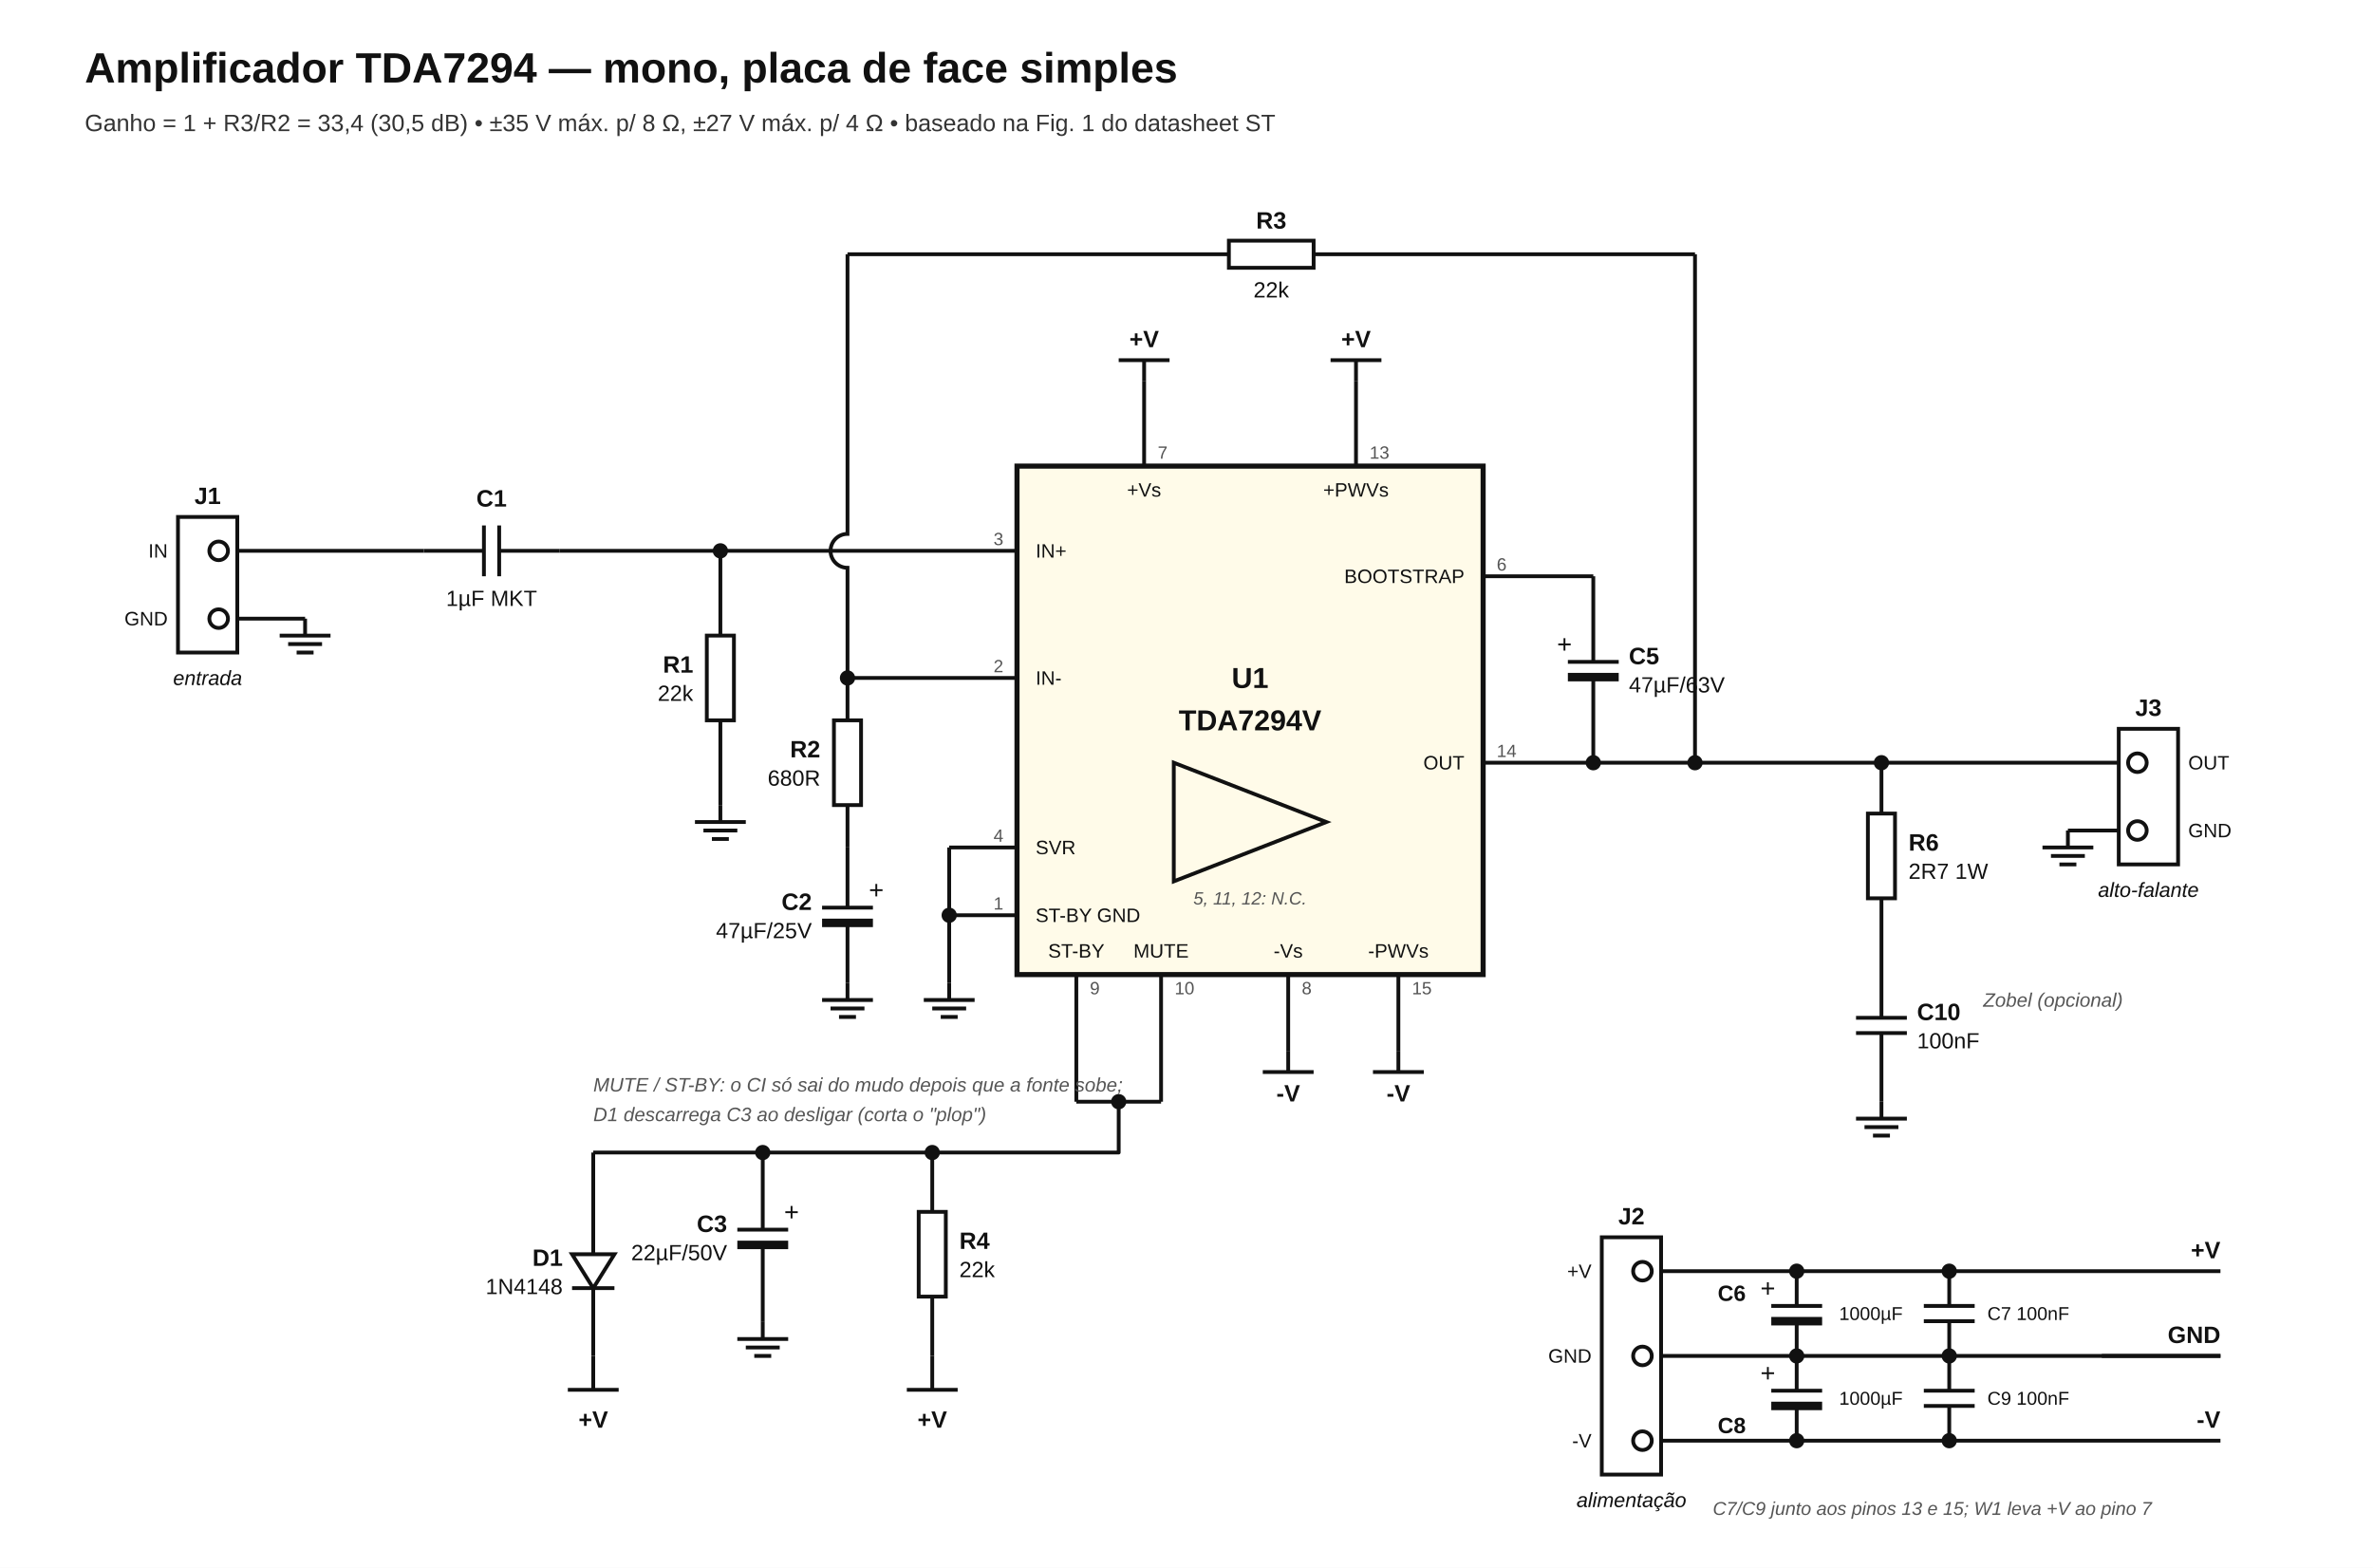
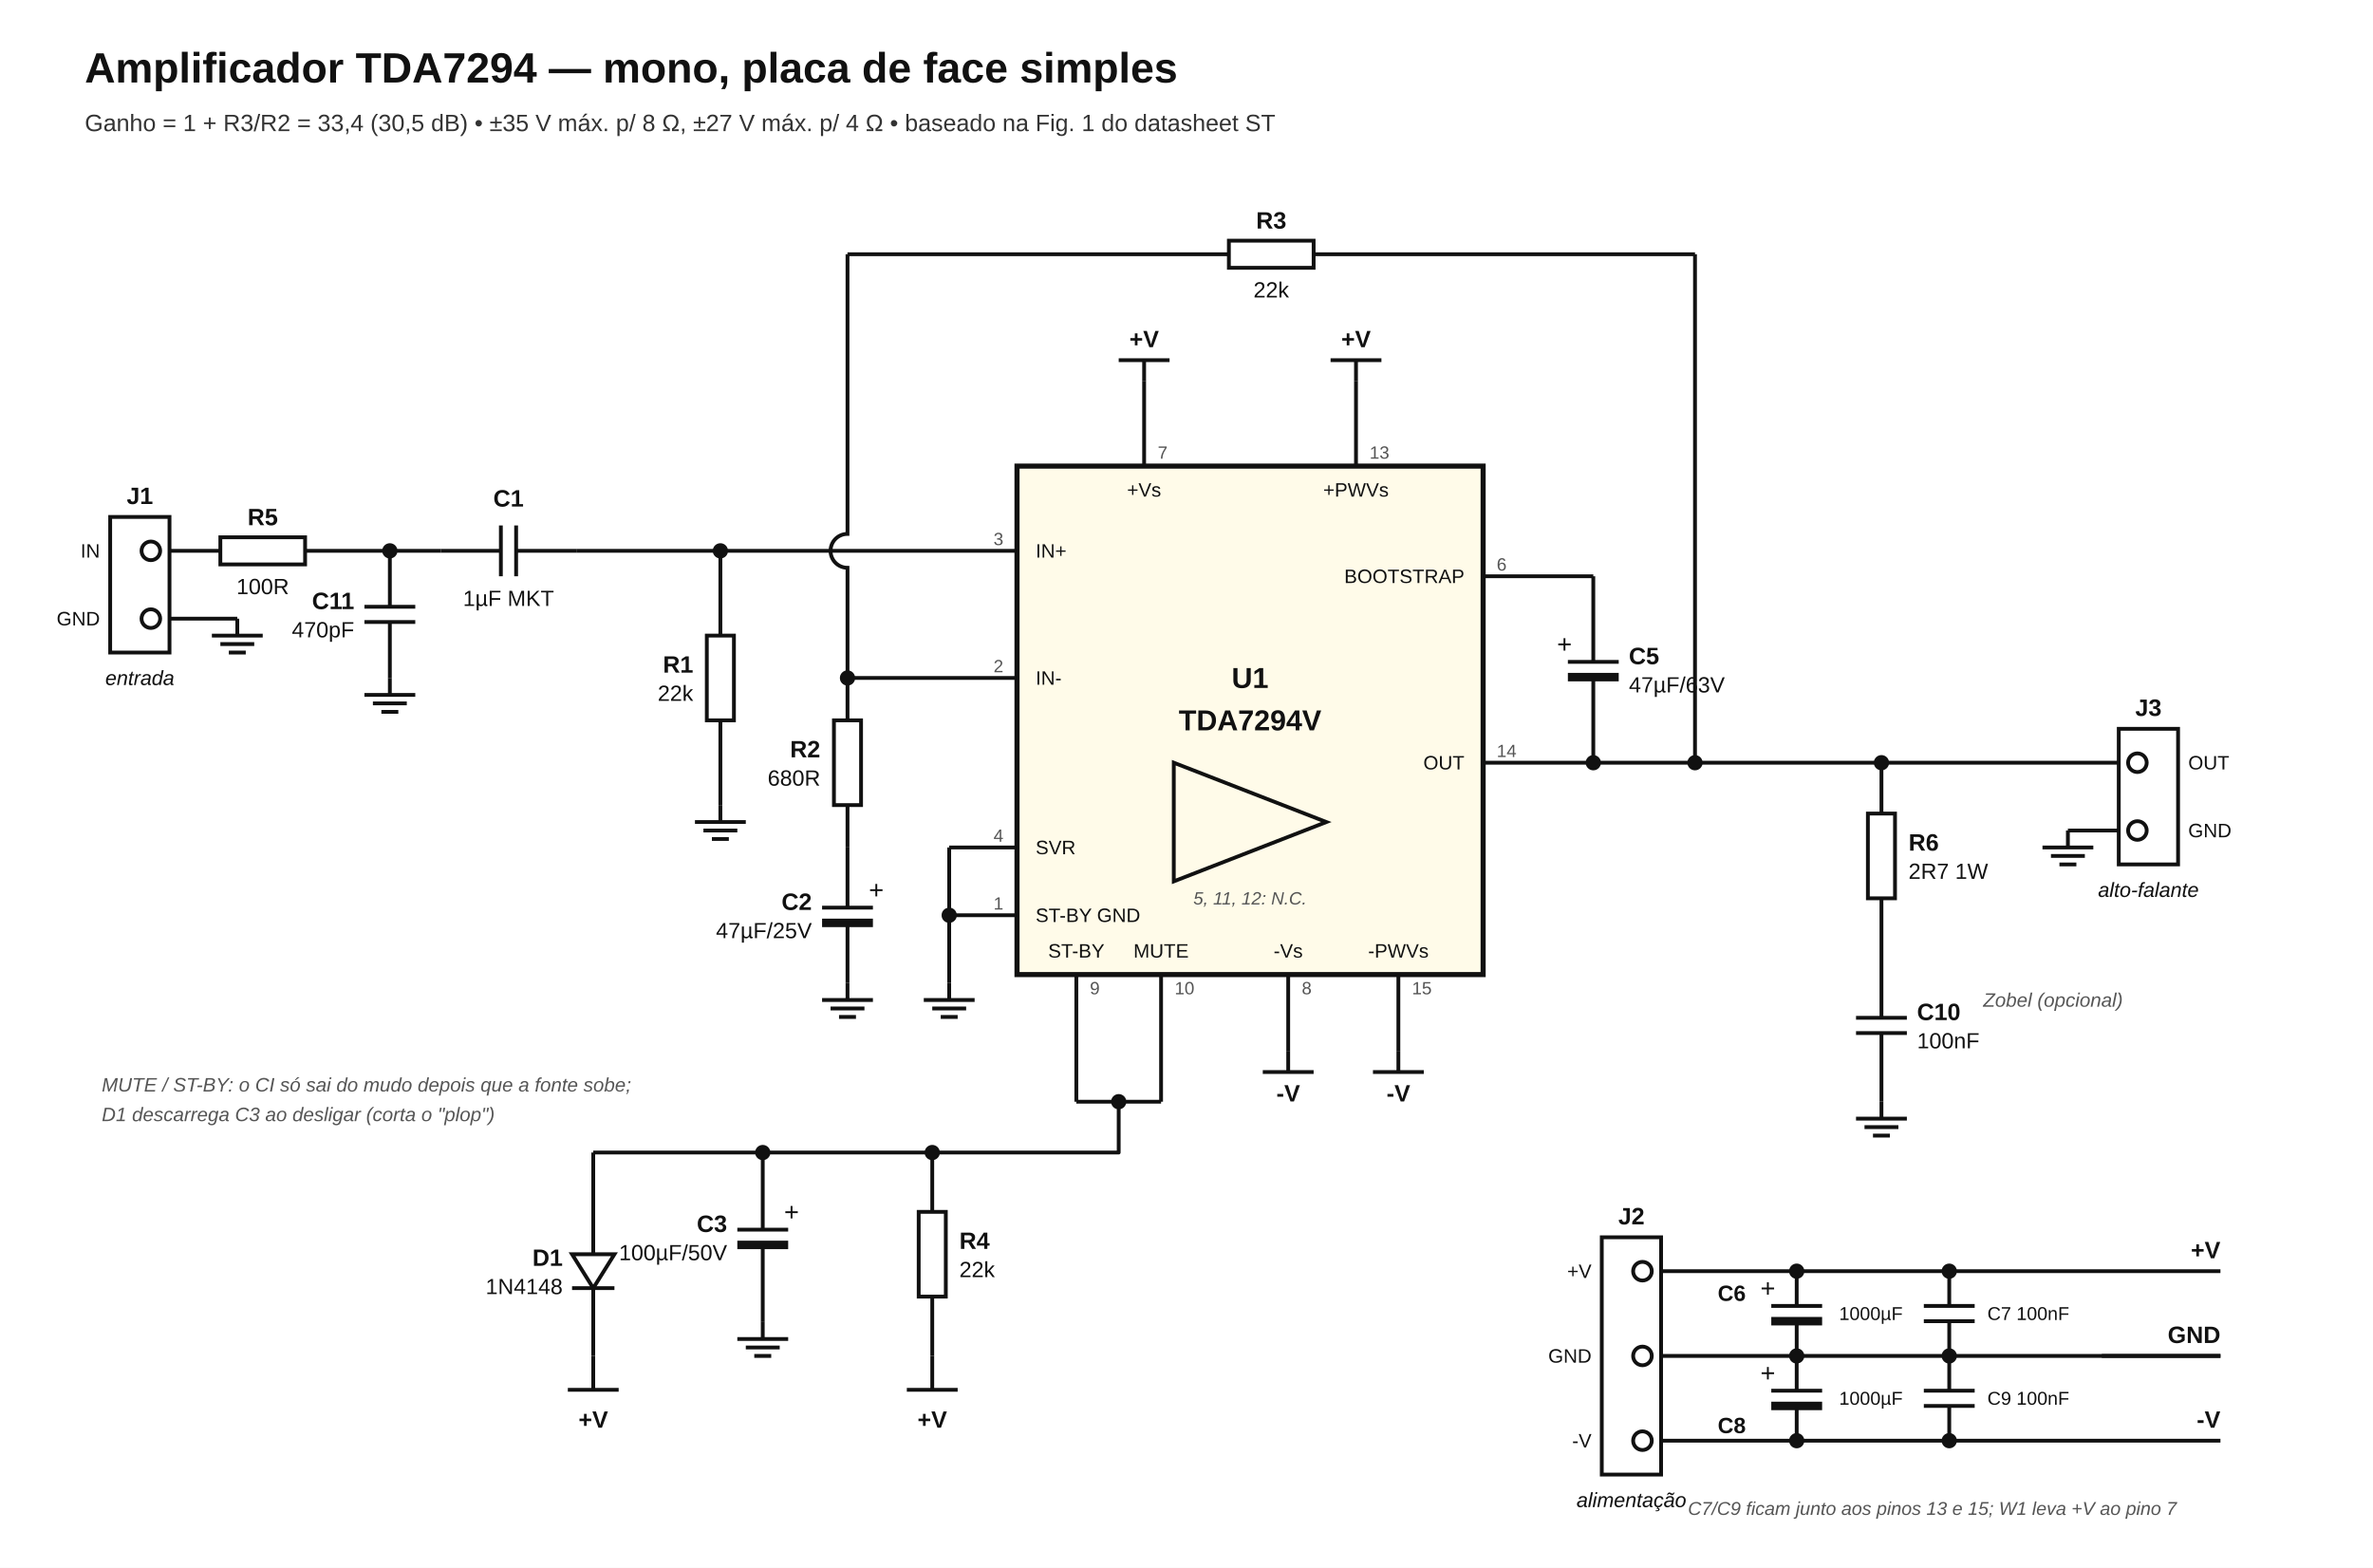
<svg xmlns="http://www.w3.org/2000/svg" width="1120" height="740" viewBox="0 0 280 185">
  <rect width="280" height="185" fill="#fff" />
  <rect x="120" y="55" width="55" height="60" fill="#fffbe9" stroke="#111" stroke-width="0.6" />
  <text x="147.5" y="80" font-family="Arial, Helvetica, sans-serif" font-size="3.4" text-anchor="middle" dominant-baseline="central" fill="#111" font-weight="bold">U1</text>
  <text x="147.5" y="85" font-family="Arial, Helvetica, sans-serif" font-size="3.4" text-anchor="middle" dominant-baseline="central" fill="#111" font-weight="bold">TDA7294V</text>
  <path d="M138.5,90 L138.5,104 L156.5,97 Z" fill="none" stroke="#111" stroke-width="0.45" />
  <text x="122.2" y="65" font-family="Arial, Helvetica, sans-serif" font-size="2.3" text-anchor="start" dominant-baseline="central" fill="#111">IN+</text>
  <text x="118.4" y="63.6" font-family="Arial, Helvetica, sans-serif" font-size="2.1" text-anchor="end" dominant-baseline="central" fill="#555">3</text>
  <text x="122.2" y="80" font-family="Arial, Helvetica, sans-serif" font-size="2.3" text-anchor="start" dominant-baseline="central" fill="#111">IN-</text>
  <text x="118.4" y="78.6" font-family="Arial, Helvetica, sans-serif" font-size="2.1" text-anchor="end" dominant-baseline="central" fill="#555">2</text>
  <text x="122.2" y="100" font-family="Arial, Helvetica, sans-serif" font-size="2.3" text-anchor="start" dominant-baseline="central" fill="#111">SVR</text>
  <text x="118.4" y="98.6" font-family="Arial, Helvetica, sans-serif" font-size="2.1" text-anchor="end" dominant-baseline="central" fill="#555">4</text>
  <text x="122.2" y="108" font-family="Arial, Helvetica, sans-serif" font-size="2.3" text-anchor="start" dominant-baseline="central" fill="#111">ST-BY GND</text>
  <text x="118.4" y="106.6" font-family="Arial, Helvetica, sans-serif" font-size="2.1" text-anchor="end" dominant-baseline="central" fill="#555">1</text>
  <text x="172.8" y="68" font-family="Arial, Helvetica, sans-serif" font-size="2.3" text-anchor="end" dominant-baseline="central" fill="#111">BOOTSTRAP</text>
  <text x="176.6" y="66.6" font-family="Arial, Helvetica, sans-serif" font-size="2.1" text-anchor="start" dominant-baseline="central" fill="#555">6</text>
  <text x="172.8" y="90" font-family="Arial, Helvetica, sans-serif" font-size="2.3" text-anchor="end" dominant-baseline="central" fill="#111">OUT</text>
  <text x="176.6" y="88.6" font-family="Arial, Helvetica, sans-serif" font-size="2.1" text-anchor="start" dominant-baseline="central" fill="#555">14</text>
  <text x="135" y="57.8" font-family="Arial, Helvetica, sans-serif" font-size="2.3" text-anchor="middle" dominant-baseline="central" fill="#111">+Vs</text>
  <text x="136.6" y="53.4" font-family="Arial, Helvetica, sans-serif" font-size="2.1" text-anchor="start" dominant-baseline="central" fill="#555">7</text>
  <text x="160" y="57.8" font-family="Arial, Helvetica, sans-serif" font-size="2.3" text-anchor="middle" dominant-baseline="central" fill="#111">+PWVs</text>
  <text x="161.6" y="53.4" font-family="Arial, Helvetica, sans-serif" font-size="2.1" text-anchor="start" dominant-baseline="central" fill="#555">13</text>
  <text x="127" y="112.2" font-family="Arial, Helvetica, sans-serif" font-size="2.3" text-anchor="middle" dominant-baseline="central" fill="#111">ST-BY</text>
  <text x="128.6" y="116.6" font-family="Arial, Helvetica, sans-serif" font-size="2.1" text-anchor="start" dominant-baseline="central" fill="#555">9</text>
  <text x="137" y="112.2" font-family="Arial, Helvetica, sans-serif" font-size="2.3" text-anchor="middle" dominant-baseline="central" fill="#111">MUTE</text>
  <text x="138.6" y="116.6" font-family="Arial, Helvetica, sans-serif" font-size="2.1" text-anchor="start" dominant-baseline="central" fill="#555">10</text>
  <text x="152" y="112.2" font-family="Arial, Helvetica, sans-serif" font-size="2.3" text-anchor="middle" dominant-baseline="central" fill="#111">-Vs</text>
  <text x="153.6" y="116.6" font-family="Arial, Helvetica, sans-serif" font-size="2.1" text-anchor="start" dominant-baseline="central" fill="#555">8</text>
  <text x="165" y="112.2" font-family="Arial, Helvetica, sans-serif" font-size="2.3" text-anchor="middle" dominant-baseline="central" fill="#111">-PWVs</text>
  <text x="166.6" y="116.6" font-family="Arial, Helvetica, sans-serif" font-size="2.1" text-anchor="start" dominant-baseline="central" fill="#555">15</text>
  <text x="147.5" y="106" font-family="Arial, Helvetica, sans-serif" font-size="2.1" text-anchor="middle" dominant-baseline="central" fill="#555" font-style="italic">5, 11, 12: N.C.</text>
  <path d="M135,55 L135,45" fill="none" stroke="#111" stroke-width="0.45" stroke-linejoin="round" />
  <path d="M135,45 L135,42.5" fill="none" stroke="#111" stroke-width="0.45" stroke-linejoin="round" />
  <path d="M132,42.5 L138,42.5" fill="none" stroke="#111" stroke-width="0.45" stroke-linejoin="round" />
  <text x="135" y="40" font-family="Arial, Helvetica, sans-serif" font-size="2.8" text-anchor="middle" dominant-baseline="central" fill="#111" font-weight="bold">+V</text>
  <path d="M160,55 L160,45" fill="none" stroke="#111" stroke-width="0.45" stroke-linejoin="round" />
  <path d="M160,45 L160,42.5" fill="none" stroke="#111" stroke-width="0.45" stroke-linejoin="round" />
  <path d="M157,42.5 L163,42.5" fill="none" stroke="#111" stroke-width="0.45" stroke-linejoin="round" />
  <text x="160" y="40" font-family="Arial, Helvetica, sans-serif" font-size="2.8" text-anchor="middle" dominant-baseline="central" fill="#111" font-weight="bold">+V</text>
  <path d="M152,115 L152,124" fill="none" stroke="#111" stroke-width="0.45" stroke-linejoin="round" />
  <path d="M152,124 L152,126.5" fill="none" stroke="#111" stroke-width="0.45" stroke-linejoin="round" />
  <path d="M149,126.5 L155,126.5" fill="none" stroke="#111" stroke-width="0.45" stroke-linejoin="round" />
  <text x="152" y="129" font-family="Arial, Helvetica, sans-serif" font-size="2.8" text-anchor="middle" dominant-baseline="central" fill="#111" font-weight="bold">-V</text>
  <path d="M165,115 L165,124" fill="none" stroke="#111" stroke-width="0.45" stroke-linejoin="round" />
  <path d="M165,124 L165,126.5" fill="none" stroke="#111" stroke-width="0.45" stroke-linejoin="round" />
  <path d="M162,126.5 L168,126.5" fill="none" stroke="#111" stroke-width="0.45" stroke-linejoin="round" />
  <text x="165" y="129" font-family="Arial, Helvetica, sans-serif" font-size="2.8" text-anchor="middle" dominant-baseline="central" fill="#111" font-weight="bold">-V</text>
-   <rect x="21" y="61" width="7" height="16" fill="#fff" stroke="#111" stroke-width="0.45" />
-   <circle cx="25.8" cy="65" r="1.1" fill="none" stroke="#111" stroke-width="0.45" />
-   <text x="19.8" y="65" font-family="Arial, Helvetica, sans-serif" font-size="2.3" text-anchor="end" dominant-baseline="central" fill="#111">IN</text>
-   <circle cx="25.8" cy="73" r="1.1" fill="none" stroke="#111" stroke-width="0.45" />
-   <text x="19.8" y="73" font-family="Arial, Helvetica, sans-serif" font-size="2.3" text-anchor="end" dominant-baseline="central" fill="#111">GND</text>
-   <text x="24.5" y="58.5" font-family="Arial, Helvetica, sans-serif" font-size="2.8" text-anchor="middle" dominant-baseline="central" fill="#111" font-weight="bold">J1</text>
-   <text x="24.5" y="80" font-family="Arial, Helvetica, sans-serif" font-size="2.4" text-anchor="middle" dominant-baseline="central" fill="#111" font-style="italic">entrada</text>
-   <path d="M28,65 L50,65" fill="none" stroke="#111" stroke-width="0.45" stroke-linejoin="round" />
-   <path d="M50,65 L57.1,65" fill="none" stroke="#111" stroke-width="0.45" stroke-linejoin="round" />
-   <path d="M58.9,65 L66,65" fill="none" stroke="#111" stroke-width="0.45" stroke-linejoin="round" />
-   <path d="M57.1,62 L57.1,68" fill="none" stroke="#111" stroke-width="0.45" stroke-linejoin="round" />
-   <path d="M58.9,62 L58.9,68" fill="none" stroke="#111" stroke-width="0.45" stroke-linejoin="round" />
-   <text x="58.0" y="58.8" font-family="Arial, Helvetica, sans-serif" font-size="2.8" text-anchor="middle" dominant-baseline="central" fill="#111" font-weight="bold">C1</text>
-   <text x="58.0" y="70.6" font-family="Arial, Helvetica, sans-serif" font-size="2.6" text-anchor="middle" dominant-baseline="central" fill="#111">1µF MKT</text>
-   <path d="M66,65 L120,65" fill="none" stroke="#111" stroke-width="0.45" stroke-linejoin="round" />
+   <rect x="13" y="61" width="7" height="16" fill="#fff" stroke="#111" stroke-width="0.45" />
+   <circle cx="17.8" cy="65" r="1.1" fill="none" stroke="#111" stroke-width="0.45" />
+   <text x="11.8" y="65" font-family="Arial, Helvetica, sans-serif" font-size="2.3" text-anchor="end" dominant-baseline="central" fill="#111">IN</text>
+   <circle cx="17.8" cy="73" r="1.1" fill="none" stroke="#111" stroke-width="0.45" />
+   <text x="11.8" y="73" font-family="Arial, Helvetica, sans-serif" font-size="2.3" text-anchor="end" dominant-baseline="central" fill="#111">GND</text>
+   <text x="16.5" y="58.5" font-family="Arial, Helvetica, sans-serif" font-size="2.8" text-anchor="middle" dominant-baseline="central" fill="#111" font-weight="bold">J1</text>
+   <text x="16.5" y="80" font-family="Arial, Helvetica, sans-serif" font-size="2.4" text-anchor="middle" dominant-baseline="central" fill="#111" font-style="italic">entrada</text>
+   <path d="M20,65 L26.0,65" fill="none" stroke="#111" stroke-width="0.45" stroke-linejoin="round" />
+   <path d="M36.0,65 L42,65" fill="none" stroke="#111" stroke-width="0.45" stroke-linejoin="round" />
+   <rect x="26.0" y="63.4" width="10" height="3.2" fill="#fff" stroke="#111" stroke-width="0.45" />
+   <text x="31.0" y="61" font-family="Arial, Helvetica, sans-serif" font-size="2.8" text-anchor="middle" dominant-baseline="central" fill="#111" font-weight="bold">R5</text>
+   <text x="31.0" y="69.2" font-family="Arial, Helvetica, sans-serif" font-size="2.6" text-anchor="middle" dominant-baseline="central" fill="#111">100R</text>
+   <circle cx="46" cy="65" r="0.9" fill="#111" />
+   <path d="M46,65 L46,71.6" fill="none" stroke="#111" stroke-width="0.45" stroke-linejoin="round" />
+   <path d="M46,73.4 L46,80" fill="none" stroke="#111" stroke-width="0.45" stroke-linejoin="round" />
+   <path d="M43,71.6 L49,71.6" fill="none" stroke="#111" stroke-width="0.45" stroke-linejoin="round" />
+   <path d="M43,73.4 L49,73.4" fill="none" stroke="#111" stroke-width="0.45" stroke-linejoin="round" />
+   <text x="41.8" y="70.9" font-family="Arial, Helvetica, sans-serif" font-size="2.8" text-anchor="end" dominant-baseline="central" fill="#111" font-weight="bold">C11</text>
+   <text x="41.8" y="74.3" font-family="Arial, Helvetica, sans-serif" font-size="2.6" text-anchor="end" dominant-baseline="central" fill="#111">470pF</text>
+   <path d="M46,80 L46,82" fill="none" stroke="#111" stroke-width="0.45" stroke-linejoin="round" />
+   <path d="M43,82 L49,82" fill="none" stroke="#111" stroke-width="0.45" stroke-linejoin="round" />
+   <path d="M44,83 L48,83" fill="none" stroke="#111" stroke-width="0.45" stroke-linejoin="round" />
+   <path d="M45,84 L47,84" fill="none" stroke="#111" stroke-width="0.45" stroke-linejoin="round" />
+   <path d="M42,65 L52,65" fill="none" stroke="#111" stroke-width="0.45" stroke-linejoin="round" />
+   <path d="M52,65 L59.1,65" fill="none" stroke="#111" stroke-width="0.45" stroke-linejoin="round" />
+   <path d="M60.9,65 L68,65" fill="none" stroke="#111" stroke-width="0.45" stroke-linejoin="round" />
+   <path d="M59.1,62 L59.1,68" fill="none" stroke="#111" stroke-width="0.45" stroke-linejoin="round" />
+   <path d="M60.9,62 L60.9,68" fill="none" stroke="#111" stroke-width="0.45" stroke-linejoin="round" />
+   <text x="60.0" y="58.8" font-family="Arial, Helvetica, sans-serif" font-size="2.8" text-anchor="middle" dominant-baseline="central" fill="#111" font-weight="bold">C1</text>
+   <text x="60.0" y="70.6" font-family="Arial, Helvetica, sans-serif" font-size="2.6" text-anchor="middle" dominant-baseline="central" fill="#111">1µF MKT</text>
+   <path d="M68,65 L120,65" fill="none" stroke="#111" stroke-width="0.45" stroke-linejoin="round" />
  <circle cx="85" cy="65" r="0.9" fill="#111" />
  <path d="M85,65 L85,75.0" fill="none" stroke="#111" stroke-width="0.45" stroke-linejoin="round" />
  <path d="M85,85.0 L85,95" fill="none" stroke="#111" stroke-width="0.45" stroke-linejoin="round" />
  <rect x="83.4" y="75.0" width="3.2" height="10" fill="#fff" stroke="#111" stroke-width="0.45" />
  <text x="81.8" y="78.4" font-family="Arial, Helvetica, sans-serif" font-size="2.8" text-anchor="end" dominant-baseline="central" fill="#111" font-weight="bold">R1</text>
  <text x="81.8" y="81.8" font-family="Arial, Helvetica, sans-serif" font-size="2.6" text-anchor="end" dominant-baseline="central" fill="#111">22k</text>
  <path d="M85,95 L85,97" fill="none" stroke="#111" stroke-width="0.45" stroke-linejoin="round" />
  <path d="M82,97 L88,97" fill="none" stroke="#111" stroke-width="0.45" stroke-linejoin="round" />
  <path d="M83,98 L87,98" fill="none" stroke="#111" stroke-width="0.45" stroke-linejoin="round" />
  <path d="M84,99 L86,99" fill="none" stroke="#111" stroke-width="0.45" stroke-linejoin="round" />
-   <path d="M28,73 L36,73" fill="none" stroke="#111" stroke-width="0.45" stroke-linejoin="round" />
-   <path d="M36,73 L36,75" fill="none" stroke="#111" stroke-width="0.45" stroke-linejoin="round" />
-   <path d="M33,75 L39,75" fill="none" stroke="#111" stroke-width="0.45" stroke-linejoin="round" />
-   <path d="M34,76 L38,76" fill="none" stroke="#111" stroke-width="0.45" stroke-linejoin="round" />
-   <path d="M35,77 L37,77" fill="none" stroke="#111" stroke-width="0.45" stroke-linejoin="round" />
+   <path d="M20,73 L28,73" fill="none" stroke="#111" stroke-width="0.45" stroke-linejoin="round" />
+   <path d="M28,73 L28,75" fill="none" stroke="#111" stroke-width="0.45" stroke-linejoin="round" />
+   <path d="M25,75 L31,75" fill="none" stroke="#111" stroke-width="0.45" stroke-linejoin="round" />
+   <path d="M26,76 L30,76" fill="none" stroke="#111" stroke-width="0.45" stroke-linejoin="round" />
+   <path d="M27,77 L29,77" fill="none" stroke="#111" stroke-width="0.45" stroke-linejoin="round" />
  <path d="M120,80 L100,80" fill="none" stroke="#111" stroke-width="0.45" stroke-linejoin="round" />
  <circle cx="100" cy="80" r="0.9" fill="#111" />
  <path d="M100,80 L100,85.0" fill="none" stroke="#111" stroke-width="0.45" stroke-linejoin="round" />
  <path d="M100,95.0 L100,100" fill="none" stroke="#111" stroke-width="0.45" stroke-linejoin="round" />
  <rect x="98.4" y="85.0" width="3.2" height="10" fill="#fff" stroke="#111" stroke-width="0.45" />
  <text x="96.8" y="88.4" font-family="Arial, Helvetica, sans-serif" font-size="2.8" text-anchor="end" dominant-baseline="central" fill="#111" font-weight="bold">R2</text>
  <text x="96.8" y="91.8" font-family="Arial, Helvetica, sans-serif" font-size="2.6" text-anchor="end" dominant-baseline="central" fill="#111">680R</text>
  <path d="M100,100 L100,107.1" fill="none" stroke="#111" stroke-width="0.45" stroke-linejoin="round" />
  <path d="M100,108.9 L100,116" fill="none" stroke="#111" stroke-width="0.45" stroke-linejoin="round" />
  <path d="M97,107.1 L103,107.1" fill="none" stroke="#111" stroke-width="0.45" stroke-linejoin="round" />
  <rect x="97" y="108.4" width="6" height="1" fill="#111" />
  <text x="103.4" y="105.0" font-family="Arial, Helvetica, sans-serif" font-size="3" text-anchor="middle" dominant-baseline="central" fill="#111">+</text>
  <text x="95.8" y="106.4" font-family="Arial, Helvetica, sans-serif" font-size="2.8" text-anchor="end" dominant-baseline="central" fill="#111" font-weight="bold">C2</text>
  <text x="95.8" y="109.8" font-family="Arial, Helvetica, sans-serif" font-size="2.6" text-anchor="end" dominant-baseline="central" fill="#111">47µF/25V</text>
  <path d="M100,116 L100,118" fill="none" stroke="#111" stroke-width="0.45" stroke-linejoin="round" />
  <path d="M97,118 L103,118" fill="none" stroke="#111" stroke-width="0.45" stroke-linejoin="round" />
  <path d="M98,119 L102,119" fill="none" stroke="#111" stroke-width="0.45" stroke-linejoin="round" />
  <path d="M99,120 L101,120" fill="none" stroke="#111" stroke-width="0.45" stroke-linejoin="round" />
  <path d="M100,80 L100,67 A2,2 0 0 1 100,63 L100,30" fill="none" stroke="#111" stroke-width="0.45" />
  <path d="M100,30 L145.0,30" fill="none" stroke="#111" stroke-width="0.45" stroke-linejoin="round" />
  <path d="M155.0,30 L200,30" fill="none" stroke="#111" stroke-width="0.45" stroke-linejoin="round" />
  <rect x="145.0" y="28.4" width="10" height="3.2" fill="#fff" stroke="#111" stroke-width="0.45" />
  <text x="150.0" y="26" font-family="Arial, Helvetica, sans-serif" font-size="2.8" text-anchor="middle" dominant-baseline="central" fill="#111" font-weight="bold">R3</text>
  <text x="150.0" y="34.2" font-family="Arial, Helvetica, sans-serif" font-size="2.6" text-anchor="middle" dominant-baseline="central" fill="#111">22k</text>
  <path d="M200,30 L200,90" fill="none" stroke="#111" stroke-width="0.45" stroke-linejoin="round" />
  <path d="M120,100 L112,100" fill="none" stroke="#111" stroke-width="0.45" stroke-linejoin="round" />
  <path d="M120,108 L112,108" fill="none" stroke="#111" stroke-width="0.45" stroke-linejoin="round" />
  <path d="M112,100 L112,116" fill="none" stroke="#111" stroke-width="0.45" stroke-linejoin="round" />
  <circle cx="112" cy="108" r="0.9" fill="#111" />
  <path d="M112,116 L112,118" fill="none" stroke="#111" stroke-width="0.45" stroke-linejoin="round" />
  <path d="M109,118 L115,118" fill="none" stroke="#111" stroke-width="0.45" stroke-linejoin="round" />
  <path d="M110,119 L114,119" fill="none" stroke="#111" stroke-width="0.45" stroke-linejoin="round" />
  <path d="M111,120 L113,120" fill="none" stroke="#111" stroke-width="0.45" stroke-linejoin="round" />
  <path d="M175,68 L188,68" fill="none" stroke="#111" stroke-width="0.45" stroke-linejoin="round" />
  <path d="M188,68 L188,78.1" fill="none" stroke="#111" stroke-width="0.45" stroke-linejoin="round" />
  <path d="M188,79.9 L188,90" fill="none" stroke="#111" stroke-width="0.45" stroke-linejoin="round" />
  <path d="M185,78.1 L191,78.1" fill="none" stroke="#111" stroke-width="0.45" stroke-linejoin="round" />
  <rect x="185" y="79.4" width="6" height="1" fill="#111" />
  <text x="184.6" y="76.0" font-family="Arial, Helvetica, sans-serif" font-size="3" text-anchor="middle" dominant-baseline="central" fill="#111">+</text>
  <text x="192.2" y="77.4" font-family="Arial, Helvetica, sans-serif" font-size="2.8" text-anchor="start" dominant-baseline="central" fill="#111" font-weight="bold">C5</text>
  <text x="192.2" y="80.8" font-family="Arial, Helvetica, sans-serif" font-size="2.6" text-anchor="start" dominant-baseline="central" fill="#111">47µF/63V</text>
  <path d="M175,90 L250,90" fill="none" stroke="#111" stroke-width="0.45" stroke-linejoin="round" />
  <circle cx="188" cy="90" r="0.9" fill="#111" />
  <circle cx="200" cy="90" r="0.9" fill="#111" />
  <circle cx="222" cy="90" r="0.9" fill="#111" />
  <path d="M222,90 L222,96.0" fill="none" stroke="#111" stroke-width="0.45" stroke-linejoin="round" />
  <path d="M222,106.0 L222,112" fill="none" stroke="#111" stroke-width="0.45" stroke-linejoin="round" />
  <rect x="220.4" y="96.0" width="3.2" height="10" fill="#fff" stroke="#111" stroke-width="0.45" />
  <text x="225.2" y="99.4" font-family="Arial, Helvetica, sans-serif" font-size="2.8" text-anchor="start" dominant-baseline="central" fill="#111" font-weight="bold">R6</text>
  <text x="225.2" y="102.8" font-family="Arial, Helvetica, sans-serif" font-size="2.6" text-anchor="start" dominant-baseline="central" fill="#111">2R7 1W</text>
  <path d="M222,112 L222,120.1" fill="none" stroke="#111" stroke-width="0.45" stroke-linejoin="round" />
  <path d="M222,121.9 L222,130" fill="none" stroke="#111" stroke-width="0.45" stroke-linejoin="round" />
  <path d="M219,120.1 L225,120.1" fill="none" stroke="#111" stroke-width="0.45" stroke-linejoin="round" />
  <path d="M219,121.9 L225,121.9" fill="none" stroke="#111" stroke-width="0.45" stroke-linejoin="round" />
  <text x="226.2" y="119.4" font-family="Arial, Helvetica, sans-serif" font-size="2.8" text-anchor="start" dominant-baseline="central" fill="#111" font-weight="bold">C10</text>
  <text x="226.2" y="122.8" font-family="Arial, Helvetica, sans-serif" font-size="2.6" text-anchor="start" dominant-baseline="central" fill="#111">100nF</text>
  <path d="M222,130 L222,132" fill="none" stroke="#111" stroke-width="0.45" stroke-linejoin="round" />
  <path d="M219,132 L225,132" fill="none" stroke="#111" stroke-width="0.45" stroke-linejoin="round" />
  <path d="M220,133 L224,133" fill="none" stroke="#111" stroke-width="0.45" stroke-linejoin="round" />
  <path d="M221,134 L223,134" fill="none" stroke="#111" stroke-width="0.45" stroke-linejoin="round" />
  <text x="234" y="118" font-family="Arial, Helvetica, sans-serif" font-size="2.3" text-anchor="start" dominant-baseline="central" fill="#555" font-style="italic">Zobel (opcional)</text>
  <rect x="250" y="86" width="7" height="16" fill="#fff" stroke="#111" stroke-width="0.45" />
  <circle cx="252.2" cy="90" r="1.1" fill="none" stroke="#111" stroke-width="0.45" />
  <text x="258.2" y="90" font-family="Arial, Helvetica, sans-serif" font-size="2.3" text-anchor="start" dominant-baseline="central" fill="#111">OUT</text>
  <circle cx="252.2" cy="98" r="1.1" fill="none" stroke="#111" stroke-width="0.45" />
  <text x="258.2" y="98" font-family="Arial, Helvetica, sans-serif" font-size="2.3" text-anchor="start" dominant-baseline="central" fill="#111">GND</text>
  <text x="253.5" y="83.5" font-family="Arial, Helvetica, sans-serif" font-size="2.8" text-anchor="middle" dominant-baseline="central" fill="#111" font-weight="bold">J3</text>
  <text x="253.5" y="105" font-family="Arial, Helvetica, sans-serif" font-size="2.4" text-anchor="middle" dominant-baseline="central" fill="#111" font-style="italic">alto-falante</text>
  <path d="M250,98 L244,98" fill="none" stroke="#111" stroke-width="0.45" stroke-linejoin="round" />
  <path d="M244,98 L244,100" fill="none" stroke="#111" stroke-width="0.45" stroke-linejoin="round" />
  <path d="M241,100 L247,100" fill="none" stroke="#111" stroke-width="0.45" stroke-linejoin="round" />
  <path d="M242,101 L246,101" fill="none" stroke="#111" stroke-width="0.45" stroke-linejoin="round" />
  <path d="M243,102 L245,102" fill="none" stroke="#111" stroke-width="0.45" stroke-linejoin="round" />
  <path d="M127,115 L127,130" fill="none" stroke="#111" stroke-width="0.45" stroke-linejoin="round" />
  <path d="M137,115 L137,130" fill="none" stroke="#111" stroke-width="0.45" stroke-linejoin="round" />
  <path d="M127,130 L137,130" fill="none" stroke="#111" stroke-width="0.45" stroke-linejoin="round" />
  <circle cx="132" cy="130" r="0.9" fill="#111" />
  <path d="M132,130 L132,136 L70,136" fill="none" stroke="#111" stroke-width="0.45" stroke-linejoin="round" />
  <circle cx="110" cy="136" r="0.9" fill="#111" />
  <circle cx="90" cy="136" r="0.9" fill="#111" />
  <path d="M110,136 L110,143.0" fill="none" stroke="#111" stroke-width="0.45" stroke-linejoin="round" />
  <path d="M110,153.0 L110,160" fill="none" stroke="#111" stroke-width="0.45" stroke-linejoin="round" />
  <rect x="108.4" y="143.0" width="3.2" height="10" fill="#fff" stroke="#111" stroke-width="0.45" />
  <text x="113.2" y="146.4" font-family="Arial, Helvetica, sans-serif" font-size="2.8" text-anchor="start" dominant-baseline="central" fill="#111" font-weight="bold">R4</text>
  <text x="113.2" y="149.8" font-family="Arial, Helvetica, sans-serif" font-size="2.6" text-anchor="start" dominant-baseline="central" fill="#111">22k</text>
  <path d="M110,160 L110,164" fill="none" stroke="#111" stroke-width="0.45" stroke-linejoin="round" />
  <text x="110" y="167.5" font-family="Arial, Helvetica, sans-serif" font-size="2.8" text-anchor="middle" dominant-baseline="central" fill="#111" font-weight="bold">+V</text>
  <path d="M107,164 L113,164" fill="none" stroke="#111" stroke-width="0.45" stroke-linejoin="round" />
  <path d="M90,136 L90,145.1" fill="none" stroke="#111" stroke-width="0.45" stroke-linejoin="round" />
  <path d="M90,146.9 L90,156" fill="none" stroke="#111" stroke-width="0.45" stroke-linejoin="round" />
  <path d="M87,145.1 L93,145.1" fill="none" stroke="#111" stroke-width="0.45" stroke-linejoin="round" />
  <rect x="87" y="146.4" width="6" height="1" fill="#111" />
  <text x="93.4" y="143.0" font-family="Arial, Helvetica, sans-serif" font-size="3" text-anchor="middle" dominant-baseline="central" fill="#111">+</text>
  <text x="85.8" y="144.4" font-family="Arial, Helvetica, sans-serif" font-size="2.8" text-anchor="end" dominant-baseline="central" fill="#111" font-weight="bold">C3</text>
-   <text x="85.8" y="147.8" font-family="Arial, Helvetica, sans-serif" font-size="2.6" text-anchor="end" dominant-baseline="central" fill="#111">22µF/50V</text>
+   <text x="85.8" y="147.8" font-family="Arial, Helvetica, sans-serif" font-size="2.6" text-anchor="end" dominant-baseline="central" fill="#111">100µF/50V</text>
  <path d="M90,156 L90,158" fill="none" stroke="#111" stroke-width="0.45" stroke-linejoin="round" />
  <path d="M87,158 L93,158" fill="none" stroke="#111" stroke-width="0.45" stroke-linejoin="round" />
  <path d="M88,159 L92,159" fill="none" stroke="#111" stroke-width="0.45" stroke-linejoin="round" />
  <path d="M89,160 L91,160" fill="none" stroke="#111" stroke-width="0.45" stroke-linejoin="round" />
  <path d="M70,140 L70,148.0" fill="none" stroke="#111" stroke-width="0.45" stroke-linejoin="round" />
  <path d="M70,152.0 L70,160" fill="none" stroke="#111" stroke-width="0.45" stroke-linejoin="round" />
  <path d="M67.5,148.0 L72.5,148.0 L70,152.0 Z" fill="#fff" stroke="#111" stroke-width="0.45" />
  <path d="M67.5,152.0 L72.5,152.0" fill="none" stroke="#111" stroke-width="0.45" stroke-linejoin="round" />
  <text x="66.4" y="148.4" font-family="Arial, Helvetica, sans-serif" font-size="2.8" text-anchor="end" dominant-baseline="central" fill="#111" font-weight="bold">D1</text>
  <text x="66.4" y="151.8" font-family="Arial, Helvetica, sans-serif" font-size="2.6" text-anchor="end" dominant-baseline="central" fill="#111">1N4148</text>
  <path d="M70,136 L70,140" fill="none" stroke="#111" stroke-width="0.45" stroke-linejoin="round" />
  <path d="M70,160 L70,164" fill="none" stroke="#111" stroke-width="0.45" stroke-linejoin="round" />
  <path d="M67,164 L73,164" fill="none" stroke="#111" stroke-width="0.45" stroke-linejoin="round" />
  <text x="70" y="167.5" font-family="Arial, Helvetica, sans-serif" font-size="2.8" text-anchor="middle" dominant-baseline="central" fill="#111" font-weight="bold">+V</text>
-   <text x="70" y="128" font-family="Arial, Helvetica, sans-serif" font-size="2.3" text-anchor="start" dominant-baseline="central" fill="#555" font-style="italic">MUTE / ST-BY: o CI só sai do mudo depois que a fonte sobe;</text>
-   <text x="70" y="131.5" font-family="Arial, Helvetica, sans-serif" font-size="2.3" text-anchor="start" dominant-baseline="central" fill="#555" font-style="italic">D1 descarrega C3 ao desligar (corta o "plop")</text>
+   <text x="12" y="128" font-family="Arial, Helvetica, sans-serif" font-size="2.3" text-anchor="start" dominant-baseline="central" fill="#555" font-style="italic">MUTE / ST-BY: o CI só sai do mudo depois que a fonte sobe;</text>
+   <text x="12" y="131.5" font-family="Arial, Helvetica, sans-serif" font-size="2.3" text-anchor="start" dominant-baseline="central" fill="#555" font-style="italic">D1 descarrega C3 ao desligar (corta o "plop")</text>
  <rect x="189" y="146" width="7" height="28" fill="#fff" stroke="#111" stroke-width="0.45" />
  <circle cx="193.8" cy="150" r="1.1" fill="none" stroke="#111" stroke-width="0.45" />
  <text x="187.8" y="150" font-family="Arial, Helvetica, sans-serif" font-size="2.3" text-anchor="end" dominant-baseline="central" fill="#111">+V</text>
  <circle cx="193.8" cy="160" r="1.1" fill="none" stroke="#111" stroke-width="0.45" />
  <text x="187.8" y="160" font-family="Arial, Helvetica, sans-serif" font-size="2.3" text-anchor="end" dominant-baseline="central" fill="#111">GND</text>
  <circle cx="193.8" cy="170" r="1.1" fill="none" stroke="#111" stroke-width="0.45" />
  <text x="187.8" y="170" font-family="Arial, Helvetica, sans-serif" font-size="2.3" text-anchor="end" dominant-baseline="central" fill="#111">-V</text>
  <text x="192.5" y="143.5" font-family="Arial, Helvetica, sans-serif" font-size="2.8" text-anchor="middle" dominant-baseline="central" fill="#111" font-weight="bold">J2</text>
  <text x="192.5" y="177" font-family="Arial, Helvetica, sans-serif" font-size="2.4" text-anchor="middle" dominant-baseline="central" fill="#111" font-style="italic">alimentação</text>
  <path d="M196,150 L262,150" fill="none" stroke="#111" stroke-width="0.45" stroke-linejoin="round" />
  <path d="M196,170 L262,170" fill="none" stroke="#111" stroke-width="0.45" stroke-linejoin="round" />
  <path d="M196,160 L262,160" fill="none" stroke="#111" stroke-width="0.45" stroke-linejoin="round" />
  <circle cx="212" cy="150" r="0.9" fill="#111" />
  <circle cx="212" cy="170" r="0.9" fill="#111" />
  <circle cx="230" cy="150" r="0.9" fill="#111" />
  <circle cx="230" cy="170" r="0.9" fill="#111" />
  <circle cx="212" cy="160" r="0.9" fill="#111" />
  <circle cx="230" cy="160" r="0.9" fill="#111" />
  <text x="262" y="147.5" font-family="Arial, Helvetica, sans-serif" font-size="2.8" text-anchor="end" dominant-baseline="central" fill="#111" font-weight="bold">+V</text>
  <text x="262" y="167.5" font-family="Arial, Helvetica, sans-serif" font-size="2.8" text-anchor="end" dominant-baseline="central" fill="#111" font-weight="bold">-V</text>
  <path d="M212,150 L212,154.1" fill="none" stroke="#111" stroke-width="0.45" stroke-linejoin="round" />
  <path d="M212,155.9 L212,160" fill="none" stroke="#111" stroke-width="0.45" stroke-linejoin="round" />
  <path d="M209,154.1 L215,154.1" fill="none" stroke="#111" stroke-width="0.45" stroke-linejoin="round" />
  <rect x="209" y="155.4" width="6" height="1" fill="#111" />
  <text x="208.6" y="152.0" font-family="Arial, Helvetica, sans-serif" font-size="3" text-anchor="middle" dominant-baseline="central" fill="#111">+</text>
  <text x="216.2" y="153.4" font-family="Arial, Helvetica, sans-serif" font-size="2.8" text-anchor="start" dominant-baseline="central" fill="#111" font-weight="bold" />
  <text x="216.2" y="156.8" font-family="Arial, Helvetica, sans-serif" font-size="2.6" text-anchor="start" dominant-baseline="central" fill="#111" />
  <path d="M212,160 L212,164.1" fill="none" stroke="#111" stroke-width="0.45" stroke-linejoin="round" />
  <path d="M212,165.9 L212,170" fill="none" stroke="#111" stroke-width="0.45" stroke-linejoin="round" />
  <path d="M209,164.1 L215,164.1" fill="none" stroke="#111" stroke-width="0.45" stroke-linejoin="round" />
  <rect x="209" y="165.4" width="6" height="1" fill="#111" />
  <text x="208.6" y="162.0" font-family="Arial, Helvetica, sans-serif" font-size="3" text-anchor="middle" dominant-baseline="central" fill="#111">+</text>
  <text x="216.2" y="163.4" font-family="Arial, Helvetica, sans-serif" font-size="2.8" text-anchor="start" dominant-baseline="central" fill="#111" font-weight="bold" />
  <text x="216.2" y="166.8" font-family="Arial, Helvetica, sans-serif" font-size="2.6" text-anchor="start" dominant-baseline="central" fill="#111" />
  <text x="206" y="152.6" font-family="Arial, Helvetica, sans-serif" font-size="2.6" text-anchor="end" dominant-baseline="central" fill="#111" font-weight="bold">C6</text>
  <text x="206" y="168.2" font-family="Arial, Helvetica, sans-serif" font-size="2.6" text-anchor="end" dominant-baseline="central" fill="#111" font-weight="bold">C8</text>
  <text x="217" y="155.0" font-family="Arial, Helvetica, sans-serif" font-size="2.2" text-anchor="start" dominant-baseline="central" fill="#111">1000µF</text>
  <text x="217" y="165.0" font-family="Arial, Helvetica, sans-serif" font-size="2.2" text-anchor="start" dominant-baseline="central" fill="#111">1000µF</text>
  <path d="M230,150 L230,154.1" fill="none" stroke="#111" stroke-width="0.45" stroke-linejoin="round" />
  <path d="M230,155.9 L230,160" fill="none" stroke="#111" stroke-width="0.45" stroke-linejoin="round" />
  <path d="M227,154.1 L233,154.1" fill="none" stroke="#111" stroke-width="0.45" stroke-linejoin="round" />
  <path d="M227,155.9 L233,155.9" fill="none" stroke="#111" stroke-width="0.45" stroke-linejoin="round" />
  <text x="234.2" y="153.4" font-family="Arial, Helvetica, sans-serif" font-size="2.8" text-anchor="start" dominant-baseline="central" fill="#111" font-weight="bold" />
  <text x="234.2" y="156.8" font-family="Arial, Helvetica, sans-serif" font-size="2.6" text-anchor="start" dominant-baseline="central" fill="#111" />
  <path d="M230,160 L230,164.1" fill="none" stroke="#111" stroke-width="0.45" stroke-linejoin="round" />
  <path d="M230,165.9 L230,170" fill="none" stroke="#111" stroke-width="0.45" stroke-linejoin="round" />
  <path d="M227,164.1 L233,164.1" fill="none" stroke="#111" stroke-width="0.45" stroke-linejoin="round" />
  <path d="M227,165.9 L233,165.9" fill="none" stroke="#111" stroke-width="0.45" stroke-linejoin="round" />
  <text x="234.2" y="163.4" font-family="Arial, Helvetica, sans-serif" font-size="2.8" text-anchor="start" dominant-baseline="central" fill="#111" font-weight="bold" />
  <text x="234.2" y="166.8" font-family="Arial, Helvetica, sans-serif" font-size="2.6" text-anchor="start" dominant-baseline="central" fill="#111" />
  <text x="234.5" y="155.0" font-family="Arial, Helvetica, sans-serif" font-size="2.2" text-anchor="start" dominant-baseline="central" fill="#111">C7 100nF</text>
  <text x="234.5" y="165.0" font-family="Arial, Helvetica, sans-serif" font-size="2.2" text-anchor="start" dominant-baseline="central" fill="#111">C9 100nF</text>
  <path d="M248,160 L262,160" fill="none" stroke="#111" stroke-width="0.45" stroke-linejoin="round" />
  <text x="262" y="157.5" font-family="Arial, Helvetica, sans-serif" font-size="2.8" text-anchor="end" dominant-baseline="central" fill="#111" font-weight="bold">GND</text>
-   <text x="228" y="178" font-family="Arial, Helvetica, sans-serif" font-size="2.2" text-anchor="middle" dominant-baseline="central" fill="#555" font-style="italic">C7/C9 junto aos pinos 13 e 15; W1 leva +V ao pino 7</text>
+   <text x="228" y="178" font-family="Arial, Helvetica, sans-serif" font-size="2.2" text-anchor="middle" dominant-baseline="central" fill="#555" font-style="italic">C7/C9 ficam junto aos pinos 13 e 15; W1 leva +V ao pino 7</text>
  <text x="10" y="8" font-family="Arial, Helvetica, sans-serif" font-size="5" text-anchor="start" dominant-baseline="central" fill="#111" font-weight="bold">Amplificador TDA7294 — mono, placa de face simples</text>
  <text x="10" y="14.5" font-family="Arial, Helvetica, sans-serif" font-size="2.8" text-anchor="start" dominant-baseline="central" fill="#333">Ganho = 1 + R3/R2 = 33,4 (30,5 dB)  •  ±35 V máx. p/ 8 Ω, ±27 V máx. p/ 4 Ω  •  baseado na Fig. 1 do datasheet ST</text>
</svg>
